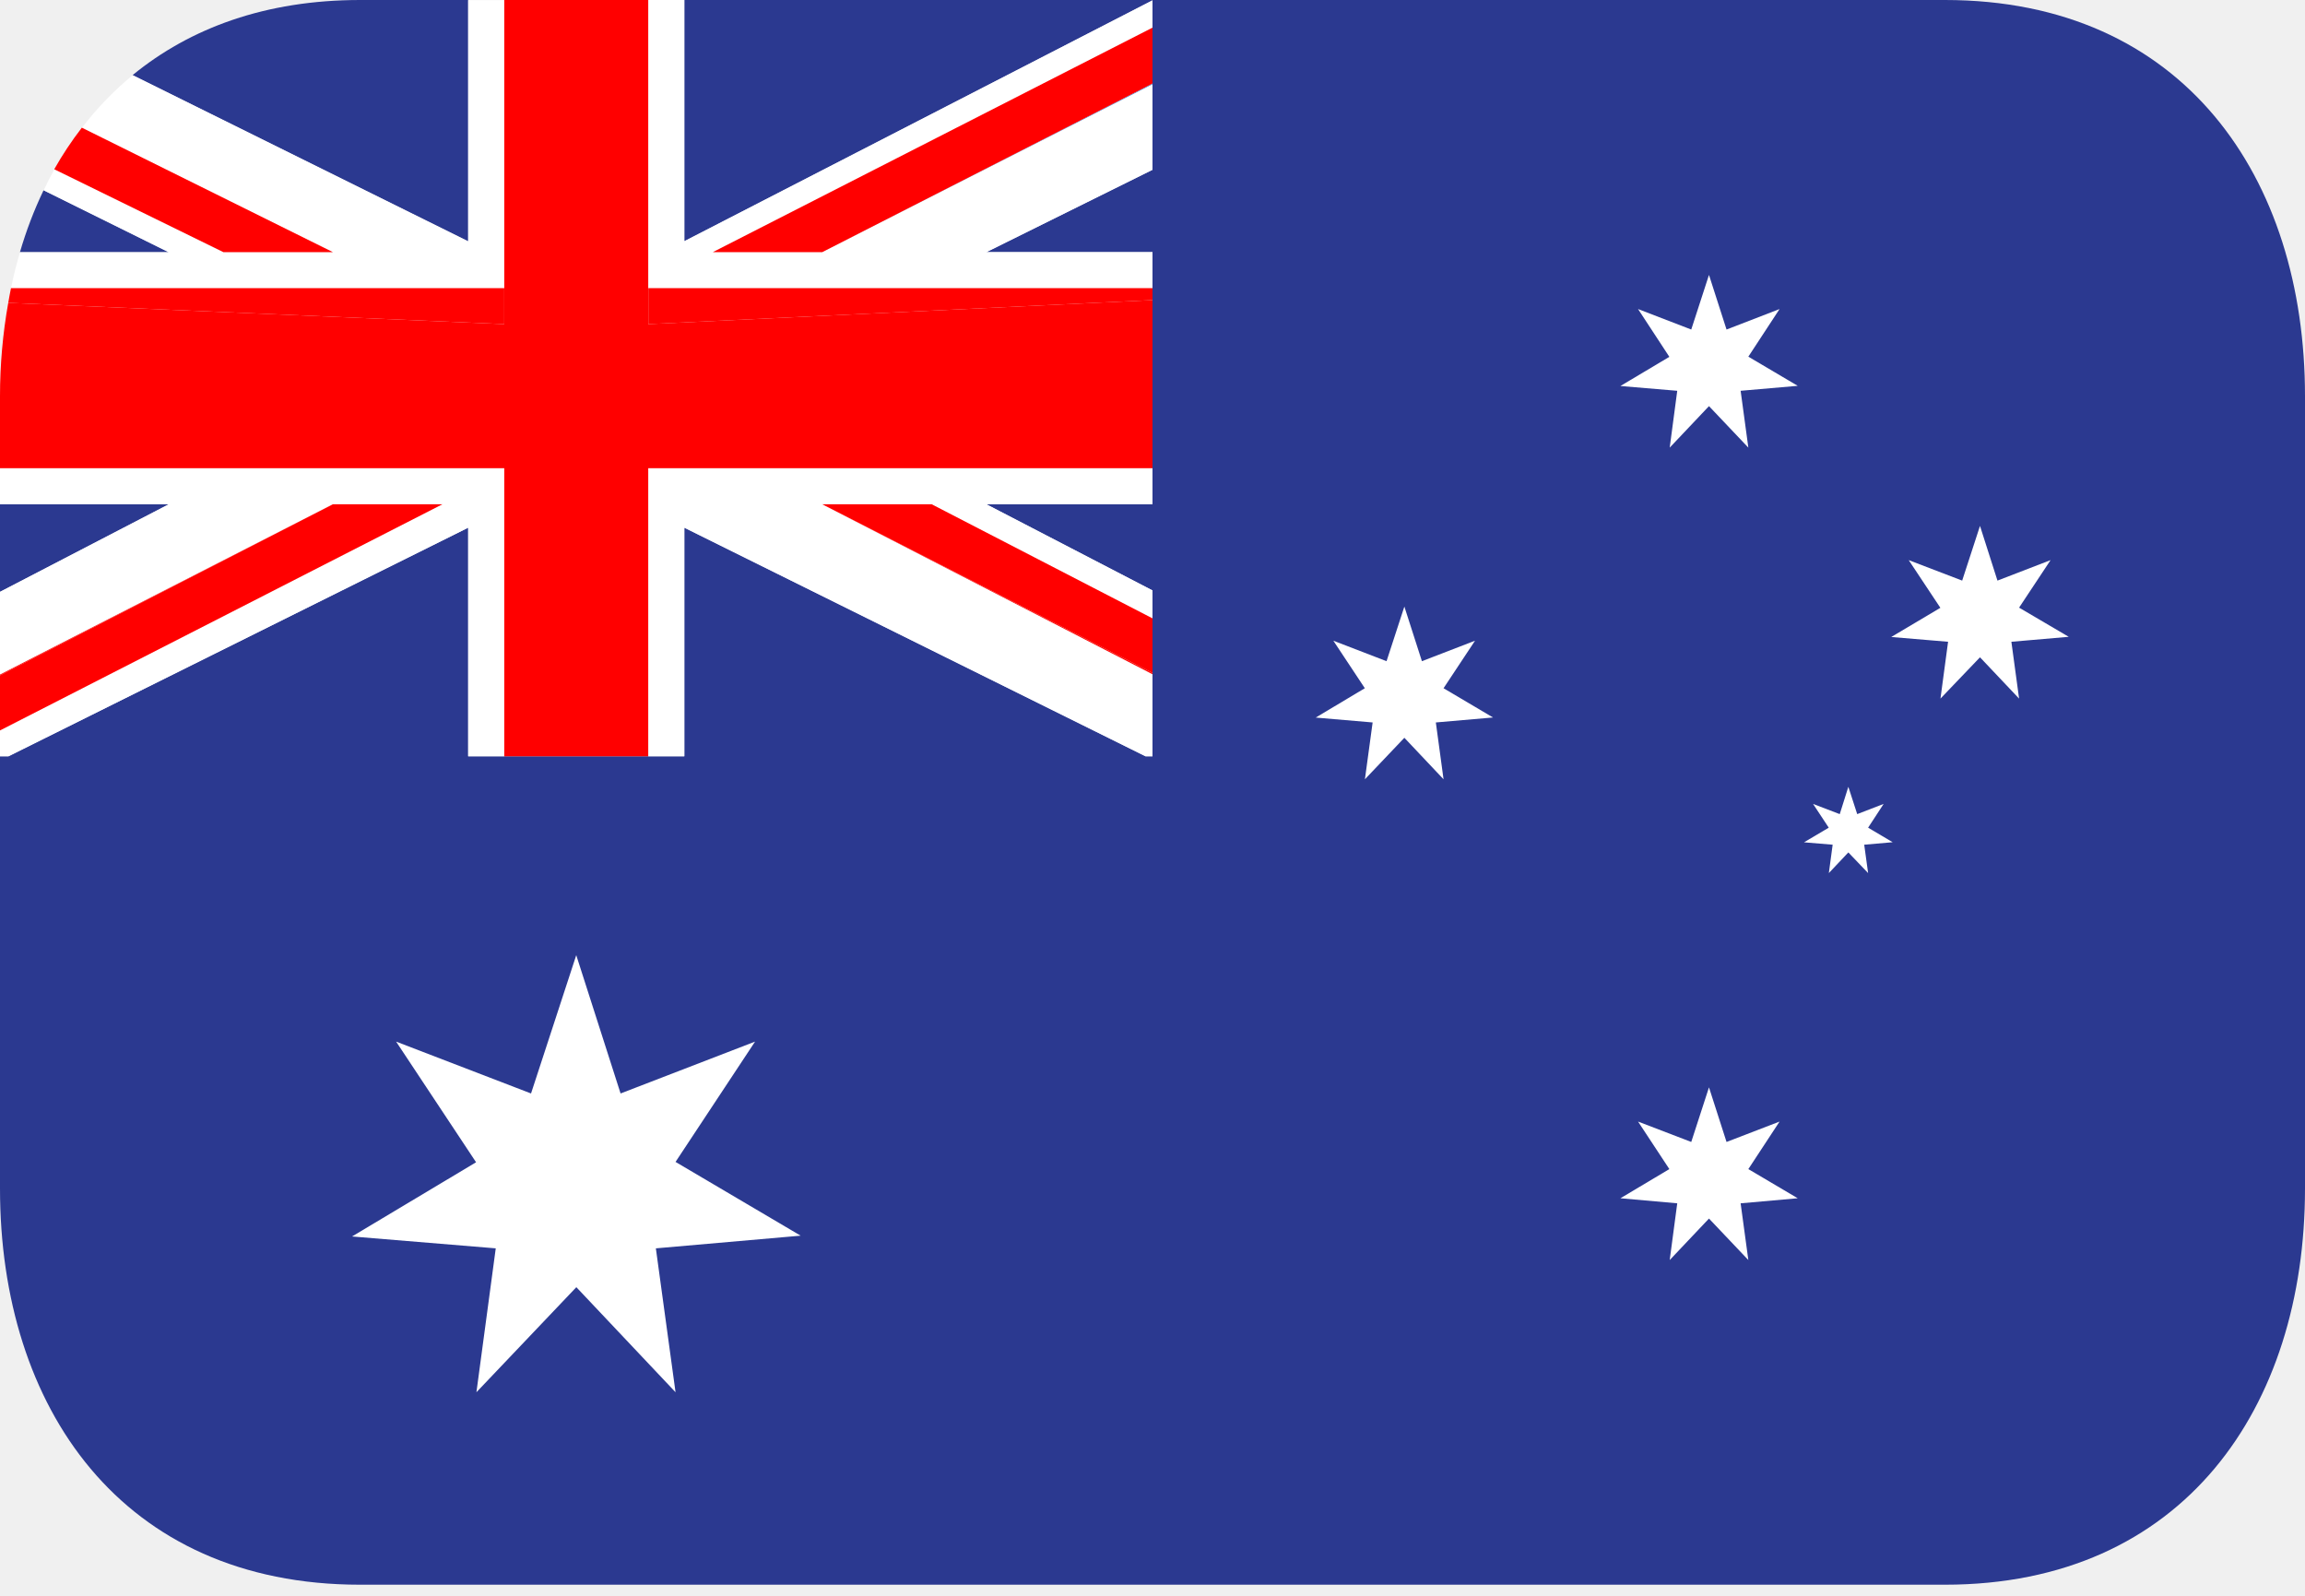
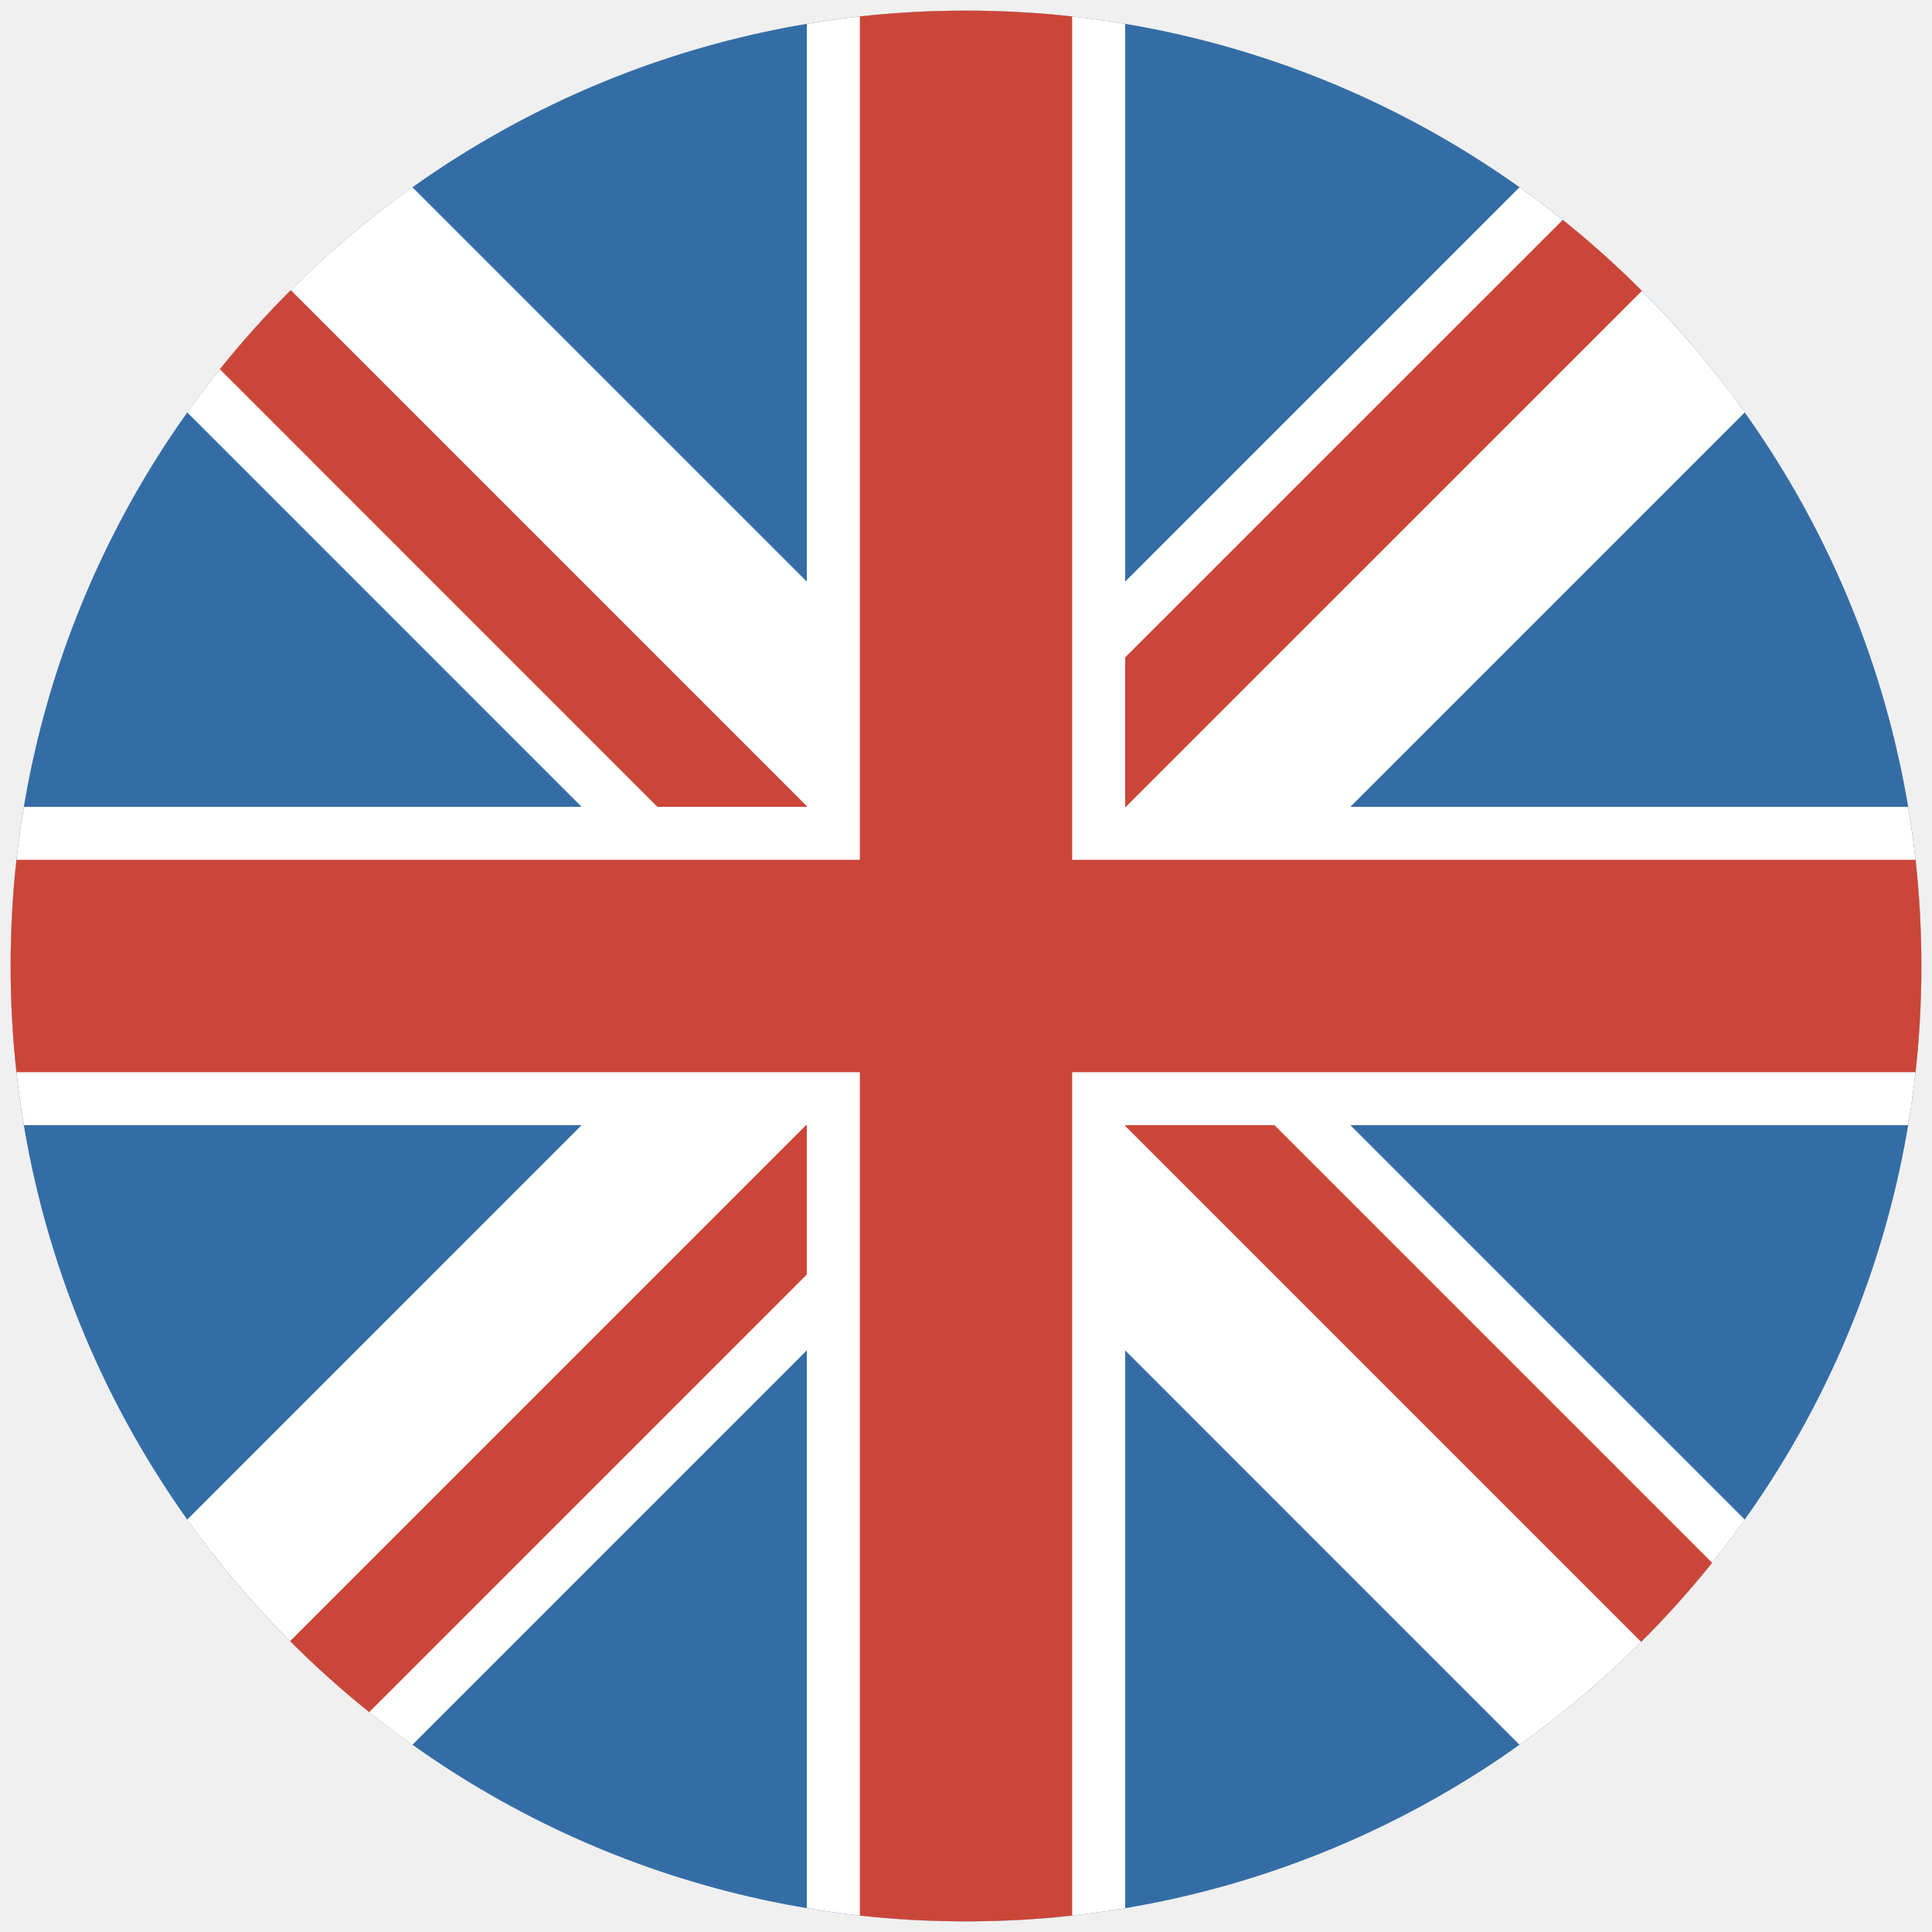
- <svg xmlns="http://www.w3.org/2000/svg" width="26" height="18" viewBox="0 0 26 18" fill="none">
-   <path d="M21.938 0H13V1.915L11.126 2.844H13V5.688H11.126L13 6.66V8.531H12.922L7.719 5.952V8.531H5.281V5.952L0.095 8.531H0V13.406C0 15.874 1.37 17.875 4.062 17.875H21.938C24.63 17.875 26 15.874 26 13.406V4.469C26 2.001 24.63 0 21.938 0Z" fill="#2B3990" />
-   <path d="M13 0.952V0.942L9.274 2.844L13 0.952Z" fill="#4189DD" />
-   <path d="M0 5.688V6.676L1.904 5.688H0ZM0.492 2.145C0.384 2.37 0.295 2.604 0.225 2.844H1.904L0.492 2.145ZM13 0.004V0H7.719V2.721L13 0.004ZM5.281 2.721V0H4.062C2.998 0 2.144 0.316 1.496 0.847L5.281 2.721Z" fill="#2B3990" />
-   <path d="M13 3.25V2.844H11.126L13 1.915V0.952L9.275 2.844H8.04L13 0.312V0.004L7.719 2.721V0H7.312V3.25H13ZM7.312 8.531H7.719V5.952L12.922 8.531H13V7.605L9.275 5.688H10.509L13 6.975V6.66L11.126 5.688H13V5.281H7.312V8.531ZM5.281 5.952V8.531H5.688V5.281H0V5.688H1.904L0 6.676V7.609L3.755 5.688H4.99L0 8.239V8.531H0.095L5.281 5.952ZM1.496 0.849C1.282 1.024 1.092 1.223 0.923 1.442L3.755 2.846H2.52L0.613 1.911C0.57 1.988 0.53 2.067 0.492 2.147L1.904 2.846H0.225C0.186 2.978 0.152 3.114 0.124 3.252H5.688V0.002H5.281V2.724L1.496 0.849Z" fill="white" />
-   <path d="M5.688 8.531H7.312V5.281H13V3.385L7.312 3.656V0H5.688V3.656L0.093 3.416C0.031 3.764 0 4.116 0 4.469L0 5.281H5.688V8.531Z" fill="#FF0000" />
-   <path d="M7.313 3.656L13 3.385V3.25H7.313V3.656ZM0.093 3.416L5.688 3.656V3.25H0.124C0.112 3.305 0.103 3.36 0.093 3.416ZM3.755 2.844L0.921 1.443C0.807 1.591 0.704 1.746 0.612 1.909L2.52 2.844H3.755ZM0.923 1.44L0.921 1.443L3.755 2.844L0.923 1.44ZM9.275 2.844L13 0.942V0.312L8.041 2.844H9.275ZM9.275 5.688L13 7.59V6.975L10.509 5.688H9.275Z" fill="#FF0000" />
-   <path d="M13 7.605V7.59L9.275 5.688L13 7.605ZM3.755 5.688L0 7.618V8.239L4.99 5.688H3.755Z" fill="#FF0000" />
-   <path d="M0 7.609V7.618L3.755 5.688L0 7.609Z" fill="#FF0000" />
-   <path d="M5.99 12.334L6.5 10.774L7 12.334L8.517 11.749L7.62 13.106L9.031 13.938L7.398 14.081L7.62 15.704L6.501 14.519L5.374 15.704L5.592 14.081L3.971 13.947L5.37 13.11L4.468 11.749L5.99 12.334ZM19.077 12.881L19.277 12.265L19.475 12.881L20.073 12.651L19.721 13.187L20.278 13.516L19.634 13.573L19.721 14.213L19.277 13.745L18.834 14.213L18.919 13.573L18.278 13.516L18.83 13.187L18.477 12.651L19.077 12.881ZM15.64 7.458L15.841 6.842L16.039 7.458L16.638 7.227L16.283 7.763L16.841 8.093L16.196 8.149L16.283 8.79L15.841 8.322L15.396 8.79L15.483 8.149L14.841 8.094L15.395 7.763L15.04 7.227L15.64 7.458ZM22.133 6.549L22.334 5.932L22.531 6.549L23.13 6.318L22.775 6.854L23.335 7.183L22.688 7.239L22.775 7.88L22.334 7.414L21.888 7.88L21.974 7.239L21.333 7.185L21.887 6.856L21.53 6.318L22.133 6.549ZM20.752 9.183L20.849 8.875L20.949 9.183L21.247 9.068L21.072 9.336L21.349 9.5L21.028 9.528L21.072 9.848L20.849 9.615L20.629 9.848L20.672 9.528L20.349 9.501L20.628 9.336L20.451 9.068L20.752 9.183ZM19.077 3.717L19.277 3.101L19.475 3.717L20.073 3.486L19.721 4.023L20.278 4.352L19.634 4.408L19.721 5.049L19.277 4.581L18.834 5.049L18.919 4.408L18.278 4.354L18.83 4.025L18.477 3.486L19.077 3.717Z" fill="white" />
+ <svg xmlns="http://www.w3.org/2000/svg" width="20" height="20" viewBox="0 0 20 20" fill="none">
+   <g clip-path="url(#clip0_428_3910)">
+     <path d="M10 19.89C15.462 19.89 19.89 15.462 19.89 10C19.89 4.538 15.462 0.11 10 0.11C4.538 0.11 0.11 4.538 0.11 10C0.11 15.462 4.538 19.89 10 19.89Z" fill="#346DA6" />
+     <path fill-rule="evenodd" clip-rule="evenodd" d="M18.062 4.269C17.741 3.82 17.384 3.398 16.994 3.008L16.992 3.005C16.602 2.616 16.18 2.259 15.73 1.938L1.938 15.731C2.259 16.18 2.616 16.602 3.005 16.992L3.008 16.995C3.397 17.384 3.819 17.741 4.269 18.062L18.062 4.269Z" fill="white" />
+     <path fill-rule="evenodd" clip-rule="evenodd" d="M15.73 18.062C16.18 17.741 16.602 17.384 16.992 16.995L16.994 16.992C17.384 16.602 17.741 16.18 18.062 15.731L4.269 1.938C3.819 2.259 3.397 2.616 3.008 3.005L3.005 3.008C2.616 3.398 2.259 3.82 1.938 4.269L15.73 18.062Z" fill="white" />
+     <path fill-rule="evenodd" clip-rule="evenodd" d="M17.724 16.178C17.494 16.464 17.249 16.738 16.989 16.997L10.044 10.052L10.821 9.275L17.724 16.178Z" fill="#CA4638" />
+     <path fill-rule="evenodd" clip-rule="evenodd" d="M3.822 17.724C3.536 17.494 3.262 17.249 3.003 16.989L10.497 9.495L11.274 10.272L3.822 17.724Z" fill="#CA4638" />
+     <path fill-rule="evenodd" clip-rule="evenodd" d="M16.178 2.276C16.464 2.506 16.738 2.751 16.997 3.011L10.601 9.406L9.824 8.629L16.178 2.276Z" fill="#CA4638" />
+     <path fill-rule="evenodd" clip-rule="evenodd" d="M2.276 3.822C2.506 3.536 2.751 3.262 3.01 3.003L9.296 9.289L8.519 10.066L2.276 3.822Z" fill="#CA4638" />
+     <path fill-rule="evenodd" clip-rule="evenodd" d="M19.753 11.648C19.843 11.112 19.89 10.562 19.89 10C19.89 9.438 19.843 8.888 19.753 8.352H0.247C0.157 8.888 0.11 9.438 0.11 10C0.11 10.562 0.157 11.112 0.247 11.648H19.753Z" fill="white" />
+     <path fill-rule="evenodd" clip-rule="evenodd" d="M11.648 19.753C11.112 19.843 10.562 19.89 10 19.89C9.438 19.89 8.888 19.843 8.352 19.753V0.247C8.888 0.157 9.438 0.11 10 0.11C10.562 0.11 11.112 0.157 11.648 0.247V19.753Z" fill="white" />
+     <path fill-rule="evenodd" clip-rule="evenodd" d="M19.83 11.099C19.87 10.738 19.89 10.371 19.89 10C19.89 9.629 19.87 9.262 19.83 8.901H0.17C0.13 9.262 0.11 9.629 0.11 10C0.11 10.371 0.13 10.738 0.17 11.099H19.83Z" fill="#CA4638" />
+     <path fill-rule="evenodd" clip-rule="evenodd" d="M11.099 19.83C10.738 19.87 10.371 19.89 10 19.89C9.629 19.89 9.262 19.87 8.901 19.83V0.17C9.262 0.13 9.629 0.11 10 0.11C10.371 0.11 10.738 0.13 11.099 0.17V19.83Z" fill="#CA4638" />
+   </g>
+   <defs>
+     <clipPath id="clip0_428_3910">
+       <rect width="20" height="20" fill="white" />
+     </clipPath>
+   </defs>
</svg>
